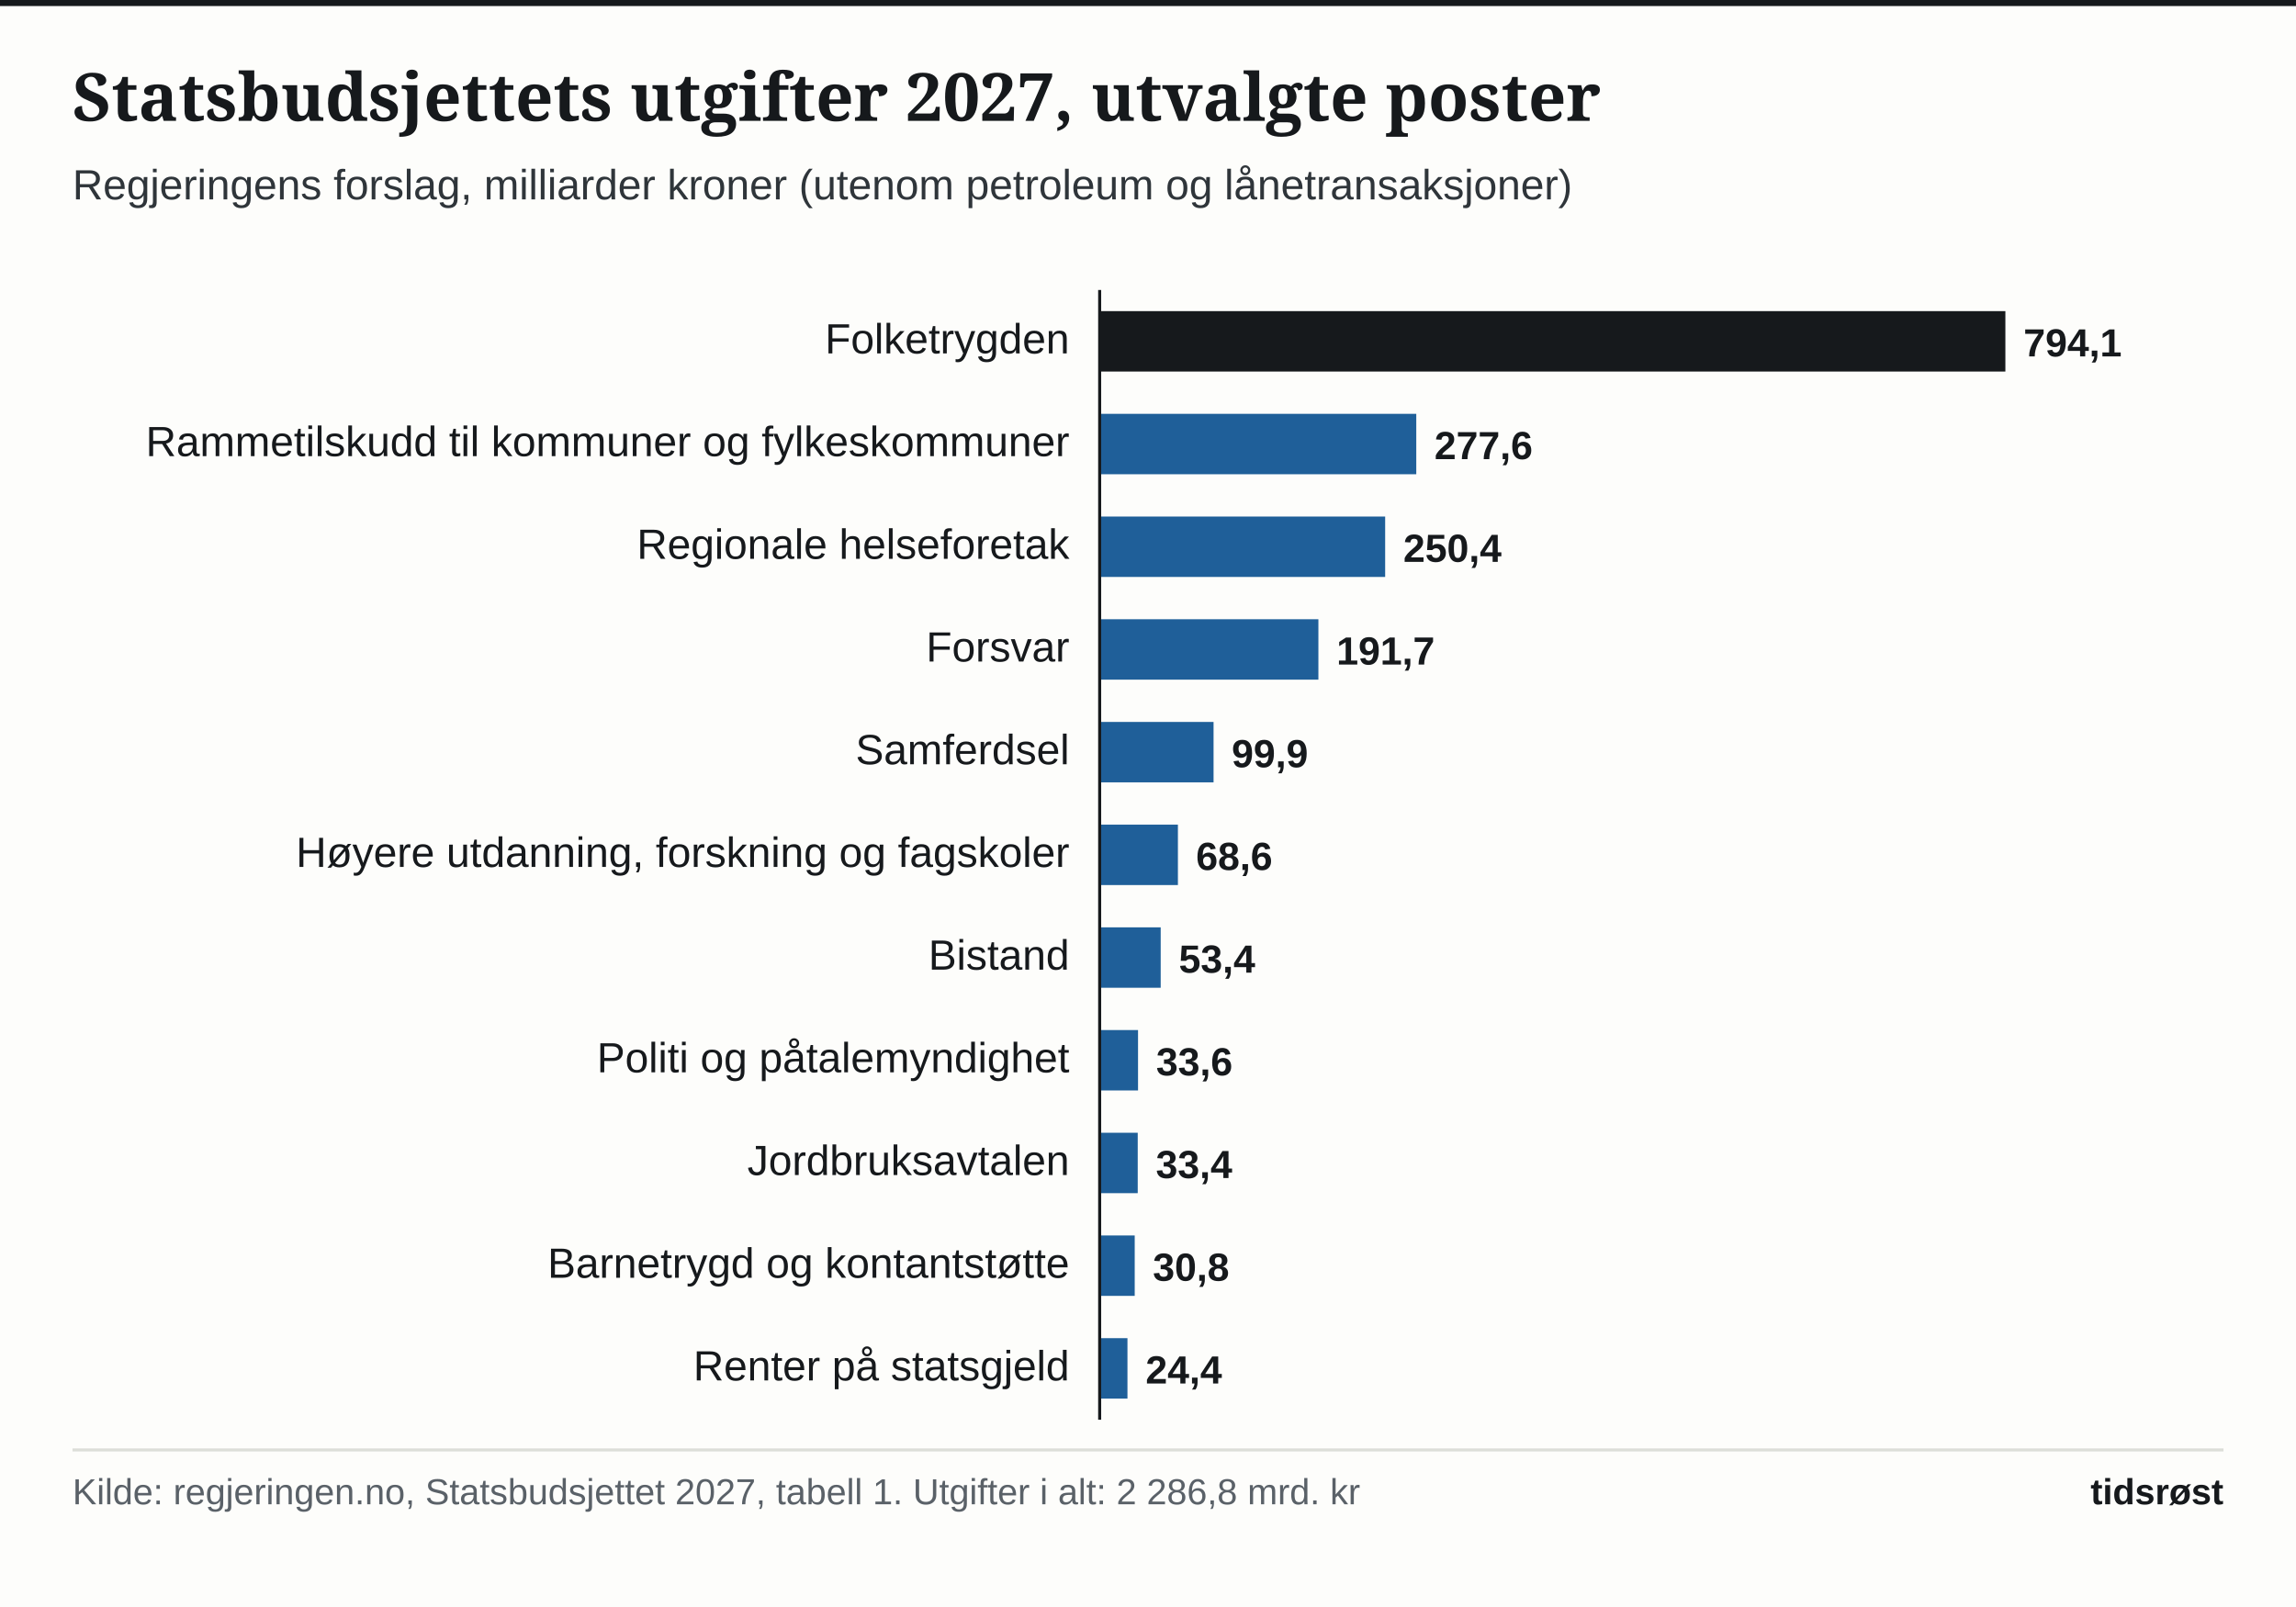
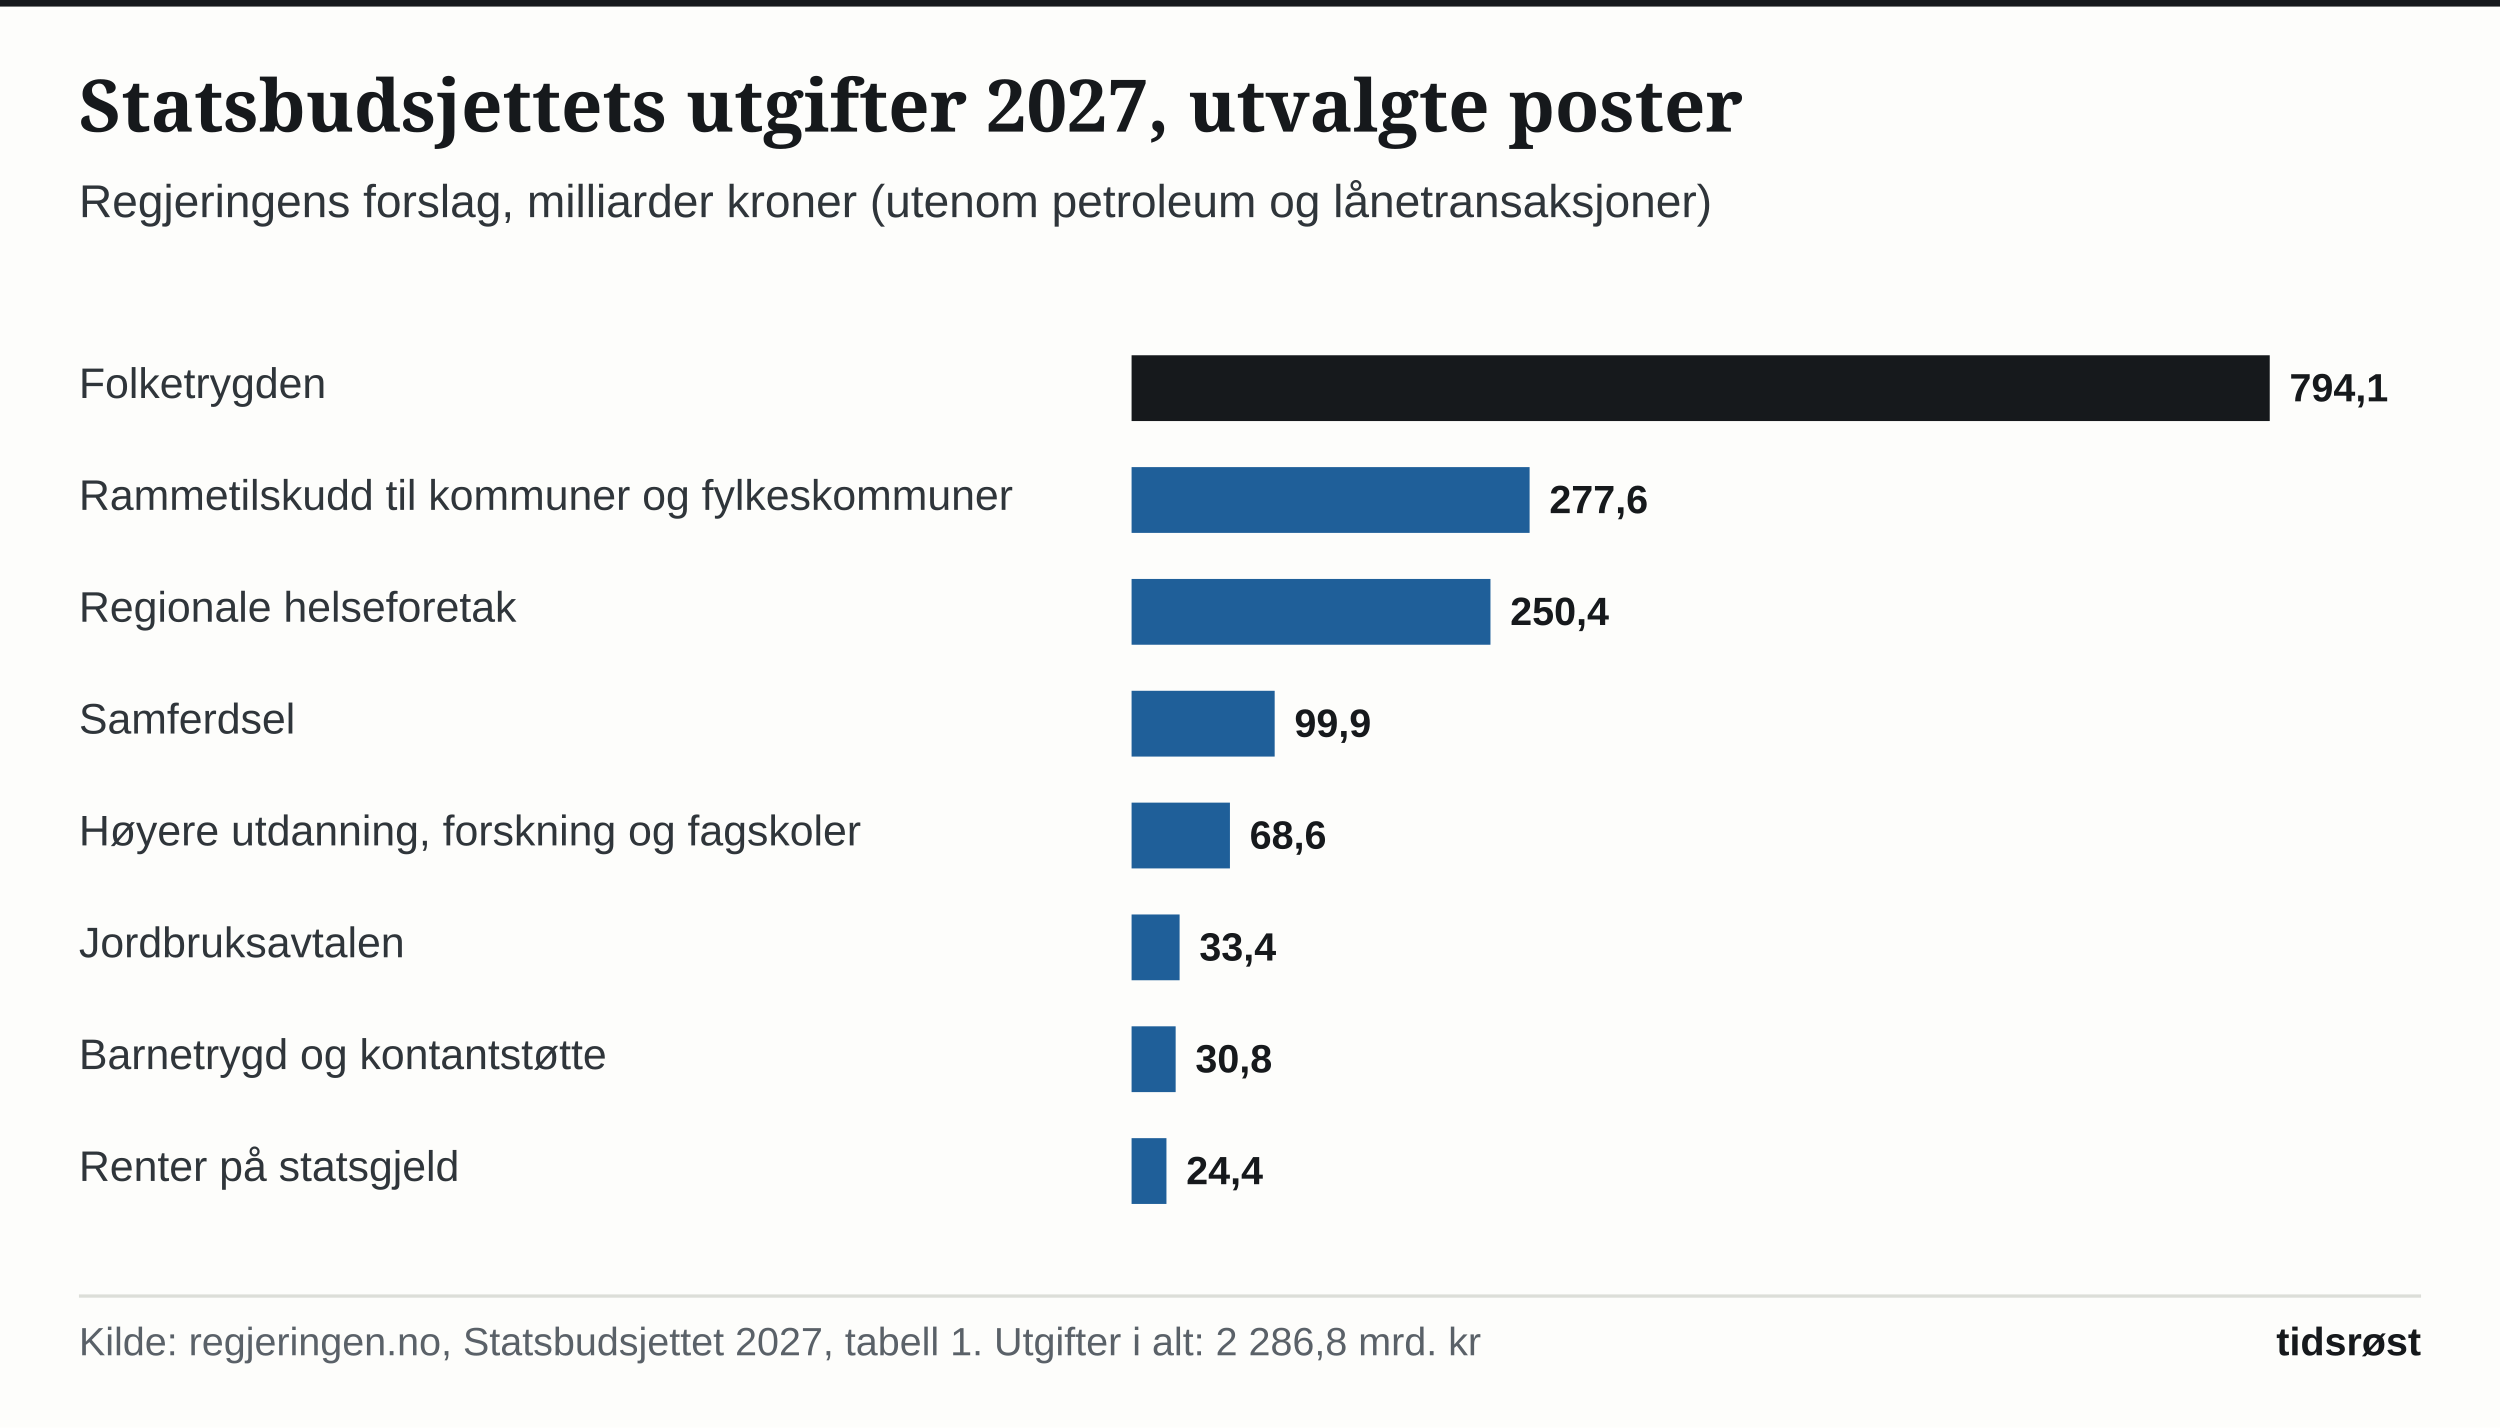
- <svg xmlns="http://www.w3.org/2000/svg" viewBox="0 0 760 532" width="760" height="532" role="img" aria-label="Statsbudsjettets utgifter 2027, utvalgte poster">
-   <rect width="760" height="532" fill="#fdfdfb" />
+ <svg xmlns="http://www.w3.org/2000/svg" viewBox="0 0 760 434" width="760" height="434" role="img" aria-label="Statsbudsjettets utgifter 2027, utvalgte poster">
+   <rect width="760" height="434" fill="#fdfdfb" />
  <rect x="0" y="0" width="760" height="2" fill="#16191c" />
  <text x="24" y="40" font-family="'Source Serif 4', Georgia, serif" font-size="22" font-weight="650" fill="#16191c">Statsbudsjettets utgifter 2027, utvalgte poster</text>
  <text x="24" y="66" font-family="Archivo, 'Helvetica Neue', Arial, sans-serif" font-size="14" fill="#2f353a">Regjeringens forslag, milliarder kroner (utenom petroleum og lånetransaksjoner)</text>
-   <text x="354" y="117" text-anchor="end" font-family="Archivo, 'Helvetica Neue', Arial, sans-serif" font-size="14" fill="#16191c">Folketrygden</text>
-   <rect x="364" y="103" width="299.8" height="20" fill="#16191c" />
-   <text x="669.8" y="118" font-family="Archivo, 'Helvetica Neue', Arial, sans-serif" font-size="13" font-weight="600" fill="#16191c">794,1</text>
-   <text x="354" y="151" text-anchor="end" font-family="Archivo, 'Helvetica Neue', Arial, sans-serif" font-size="14" fill="#16191c">Rammetilskudd til kommuner og fylkeskommuner</text>
-   <rect x="364" y="137" width="104.8" height="20" fill="#1f5f99" />
-   <text x="474.8" y="152" font-family="Archivo, 'Helvetica Neue', Arial, sans-serif" font-size="13" font-weight="600" fill="#16191c">277,6</text>
-   <text x="354" y="185" text-anchor="end" font-family="Archivo, 'Helvetica Neue', Arial, sans-serif" font-size="14" fill="#16191c">Regionale helseforetak</text>
-   <rect x="364" y="171" width="94.5" height="20" fill="#1f5f99" />
-   <text x="464.5" y="186" font-family="Archivo, 'Helvetica Neue', Arial, sans-serif" font-size="13" font-weight="600" fill="#16191c">250,4</text>
-   <text x="354" y="219" text-anchor="end" font-family="Archivo, 'Helvetica Neue', Arial, sans-serif" font-size="14" fill="#16191c">Forsvar</text>
-   <rect x="364" y="205" width="72.4" height="20" fill="#1f5f99" />
-   <text x="442.4" y="220" font-family="Archivo, 'Helvetica Neue', Arial, sans-serif" font-size="13" font-weight="600" fill="#16191c">191,7</text>
-   <text x="354" y="253" text-anchor="end" font-family="Archivo, 'Helvetica Neue', Arial, sans-serif" font-size="14" fill="#16191c">Samferdsel</text>
-   <rect x="364" y="239" width="37.7" height="20" fill="#1f5f99" />
-   <text x="407.7" y="254" font-family="Archivo, 'Helvetica Neue', Arial, sans-serif" font-size="13" font-weight="600" fill="#16191c">99,9</text>
-   <text x="354" y="287" text-anchor="end" font-family="Archivo, 'Helvetica Neue', Arial, sans-serif" font-size="14" fill="#16191c">Høyere utdanning, forskning og fagskoler</text>
-   <rect x="364" y="273" width="25.9" height="20" fill="#1f5f99" />
-   <text x="395.9" y="288" font-family="Archivo, 'Helvetica Neue', Arial, sans-serif" font-size="13" font-weight="600" fill="#16191c">68,6</text>
-   <text x="354" y="321" text-anchor="end" font-family="Archivo, 'Helvetica Neue', Arial, sans-serif" font-size="14" fill="#16191c">Bistand</text>
-   <rect x="364" y="307" width="20.2" height="20" fill="#1f5f99" />
-   <text x="390.2" y="322" font-family="Archivo, 'Helvetica Neue', Arial, sans-serif" font-size="13" font-weight="600" fill="#16191c">53,4</text>
-   <text x="354" y="355" text-anchor="end" font-family="Archivo, 'Helvetica Neue', Arial, sans-serif" font-size="14" fill="#16191c">Politi og påtalemyndighet</text>
-   <rect x="364" y="341" width="12.7" height="20" fill="#1f5f99" />
-   <text x="382.7" y="356" font-family="Archivo, 'Helvetica Neue', Arial, sans-serif" font-size="13" font-weight="600" fill="#16191c">33,6</text>
-   <text x="354" y="389" text-anchor="end" font-family="Archivo, 'Helvetica Neue', Arial, sans-serif" font-size="14" fill="#16191c">Jordbruksavtalen</text>
-   <rect x="364" y="375" width="12.6" height="20" fill="#1f5f99" />
-   <text x="382.6" y="390" font-family="Archivo, 'Helvetica Neue', Arial, sans-serif" font-size="13" font-weight="600" fill="#16191c">33,4</text>
-   <text x="354" y="423" text-anchor="end" font-family="Archivo, 'Helvetica Neue', Arial, sans-serif" font-size="14" fill="#16191c">Barnetrygd og kontantstøtte</text>
-   <rect x="364" y="409" width="11.6" height="20" fill="#1f5f99" />
-   <text x="381.6" y="424" font-family="Archivo, 'Helvetica Neue', Arial, sans-serif" font-size="13" font-weight="600" fill="#16191c">30,8</text>
-   <text x="354" y="457" text-anchor="end" font-family="Archivo, 'Helvetica Neue', Arial, sans-serif" font-size="14" fill="#16191c">Renter på statsgjeld</text>
-   <rect x="364" y="443" width="9.2" height="20" fill="#1f5f99" />
-   <text x="379.2" y="458" font-family="Archivo, 'Helvetica Neue', Arial, sans-serif" font-size="13" font-weight="600" fill="#16191c">24,4</text>
-   <line x1="364" x2="364" y1="96" y2="470" stroke="#16191c" stroke-width="1" />
-   <line x1="24" x2="736" y1="480" y2="480" stroke="#dcded8" stroke-width="1" />
-   <text x="24" y="498" font-family="Archivo, 'Helvetica Neue', Arial, sans-serif" font-size="12" fill="#5a6168">Kilde: regjeringen.no, Statsbudsjettet 2027, tabell 1. Utgifter i alt: 2 286,8 mrd. kr</text>
-   <text x="736" y="498" text-anchor="end" font-family="Archivo, 'Helvetica Neue', Arial, sans-serif" font-size="12" font-weight="700" fill="#16191c">tidsrøst</text>
+   <text x="24" y="92" font-family="Archivo, 'Helvetica Neue', Arial, sans-serif" font-size="12" fill="#5a6168" />
+   <text x="24" y="121" font-family="Archivo, 'Helvetica Neue', Arial, sans-serif" font-size="13" fill="#2f353a">Folketrygden</text>
+   <rect x="344" y="108" width="346" height="20" fill="#16191c" />
+   <text x="696" y="122" font-family="Archivo, 'Helvetica Neue', Arial, sans-serif" font-size="12" font-weight="600" fill="#16191c">794,1</text>
+   <text x="24" y="155" font-family="Archivo, 'Helvetica Neue', Arial, sans-serif" font-size="13" fill="#2f353a">Rammetilskudd til kommuner og fylkeskommuner</text>
+   <rect x="344" y="142" width="121" height="20" fill="#1f5f99" />
+   <text x="471" y="156" font-family="Archivo, 'Helvetica Neue', Arial, sans-serif" font-size="12" font-weight="600" fill="#16191c">277,6</text>
+   <text x="24" y="189" font-family="Archivo, 'Helvetica Neue', Arial, sans-serif" font-size="13" fill="#2f353a">Regionale helseforetak</text>
+   <rect x="344" y="176" width="109.1" height="20" fill="#1f5f99" />
+   <text x="459.1" y="190" font-family="Archivo, 'Helvetica Neue', Arial, sans-serif" font-size="12" font-weight="600" fill="#16191c">250,4</text>
+   <text x="24" y="223" font-family="Archivo, 'Helvetica Neue', Arial, sans-serif" font-size="13" fill="#2f353a">Samferdsel</text>
+   <rect x="344" y="210" width="43.5" height="20" fill="#1f5f99" />
+   <text x="393.5" y="224" font-family="Archivo, 'Helvetica Neue', Arial, sans-serif" font-size="12" font-weight="600" fill="#16191c">99,9</text>
+   <text x="24" y="257" font-family="Archivo, 'Helvetica Neue', Arial, sans-serif" font-size="13" fill="#2f353a">Høyere utdanning, forskning og fagskoler</text>
+   <rect x="344" y="244" width="29.9" height="20" fill="#1f5f99" />
+   <text x="379.9" y="258" font-family="Archivo, 'Helvetica Neue', Arial, sans-serif" font-size="12" font-weight="600" fill="#16191c">68,6</text>
+   <text x="24" y="291" font-family="Archivo, 'Helvetica Neue', Arial, sans-serif" font-size="13" fill="#2f353a">Jordbruksavtalen</text>
+   <rect x="344" y="278" width="14.6" height="20" fill="#1f5f99" />
+   <text x="364.6" y="292" font-family="Archivo, 'Helvetica Neue', Arial, sans-serif" font-size="12" font-weight="600" fill="#16191c">33,4</text>
+   <text x="24" y="325" font-family="Archivo, 'Helvetica Neue', Arial, sans-serif" font-size="13" fill="#2f353a">Barnetrygd og kontantstøtte</text>
+   <rect x="344" y="312" width="13.4" height="20" fill="#1f5f99" />
+   <text x="363.4" y="326" font-family="Archivo, 'Helvetica Neue', Arial, sans-serif" font-size="12" font-weight="600" fill="#16191c">30,8</text>
+   <text x="24" y="359" font-family="Archivo, 'Helvetica Neue', Arial, sans-serif" font-size="13" fill="#2f353a">Renter på statsgjeld</text>
+   <rect x="344" y="346" width="10.6" height="20" fill="#1f5f99" />
+   <text x="360.6" y="360" font-family="Archivo, 'Helvetica Neue', Arial, sans-serif" font-size="12" font-weight="600" fill="#16191c">24,4</text>
+   <line x1="24" x2="736" y1="394" y2="394" stroke="#dcded8" stroke-width="1" />
+   <text x="24" y="412" font-family="Archivo, 'Helvetica Neue', Arial, sans-serif" font-size="12" fill="#5a6168">Kilde: regjeringen.no, Statsbudsjettet 2027, tabell 1. Utgifter i alt: 2 286,8 mrd. kr</text>
+   <text x="736" y="412" text-anchor="end" font-family="Archivo, 'Helvetica Neue', Arial, sans-serif" font-size="12" font-weight="700" fill="#16191c">tidsrøst</text>
</svg>
